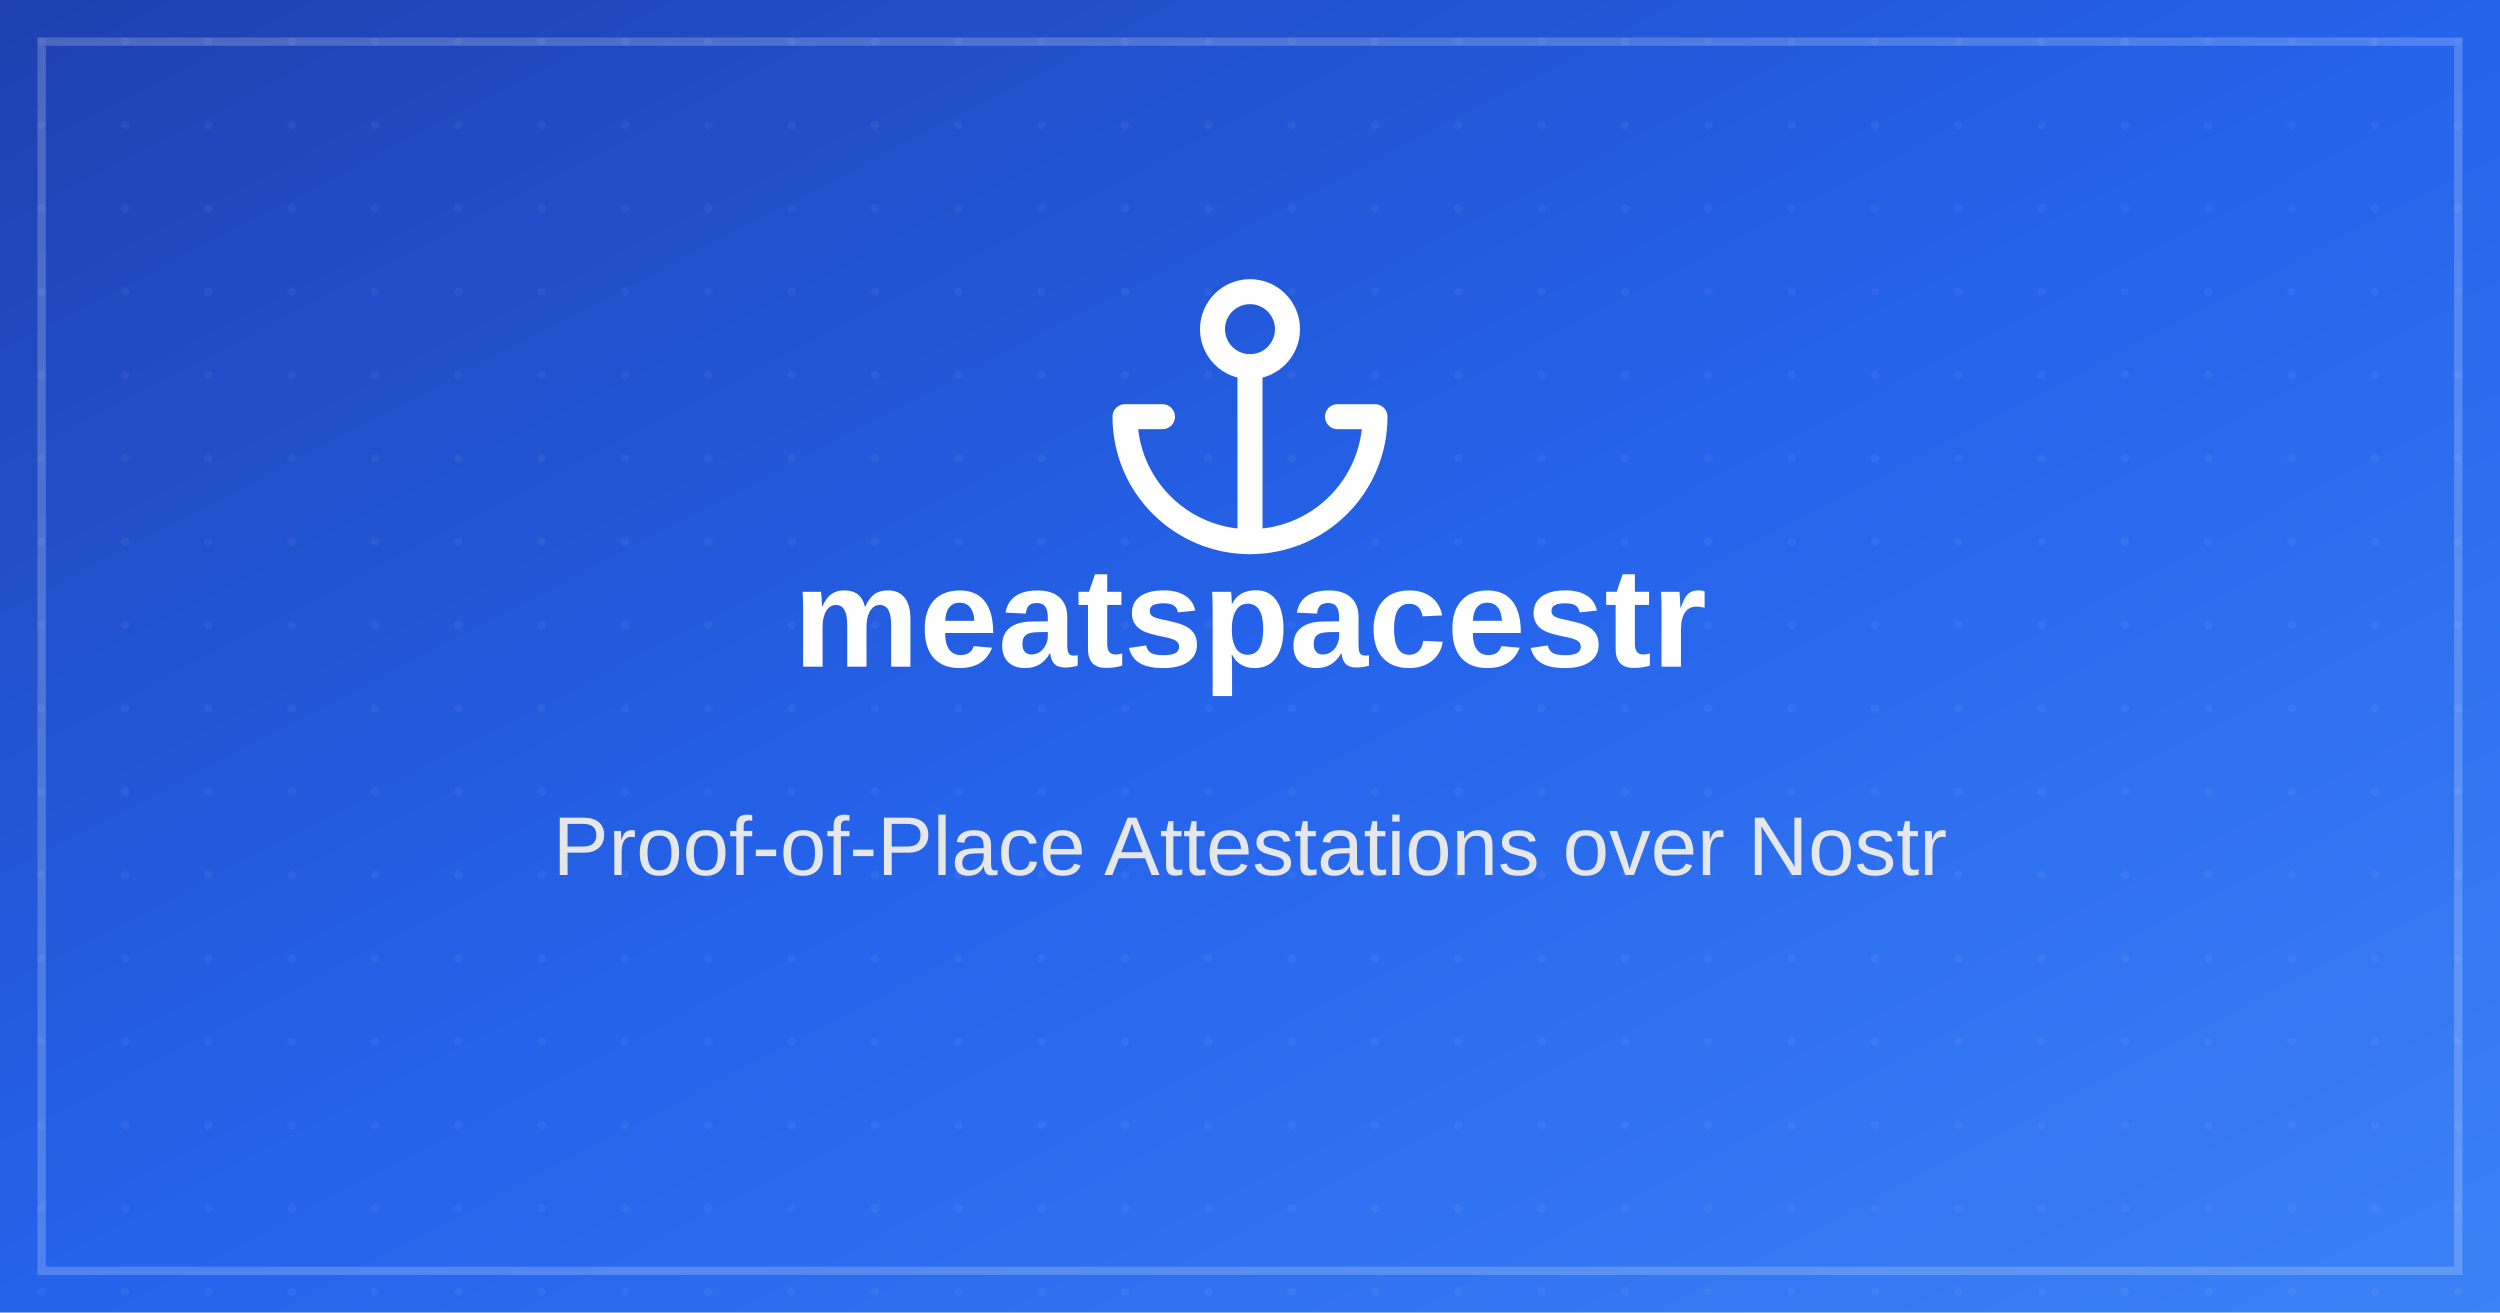
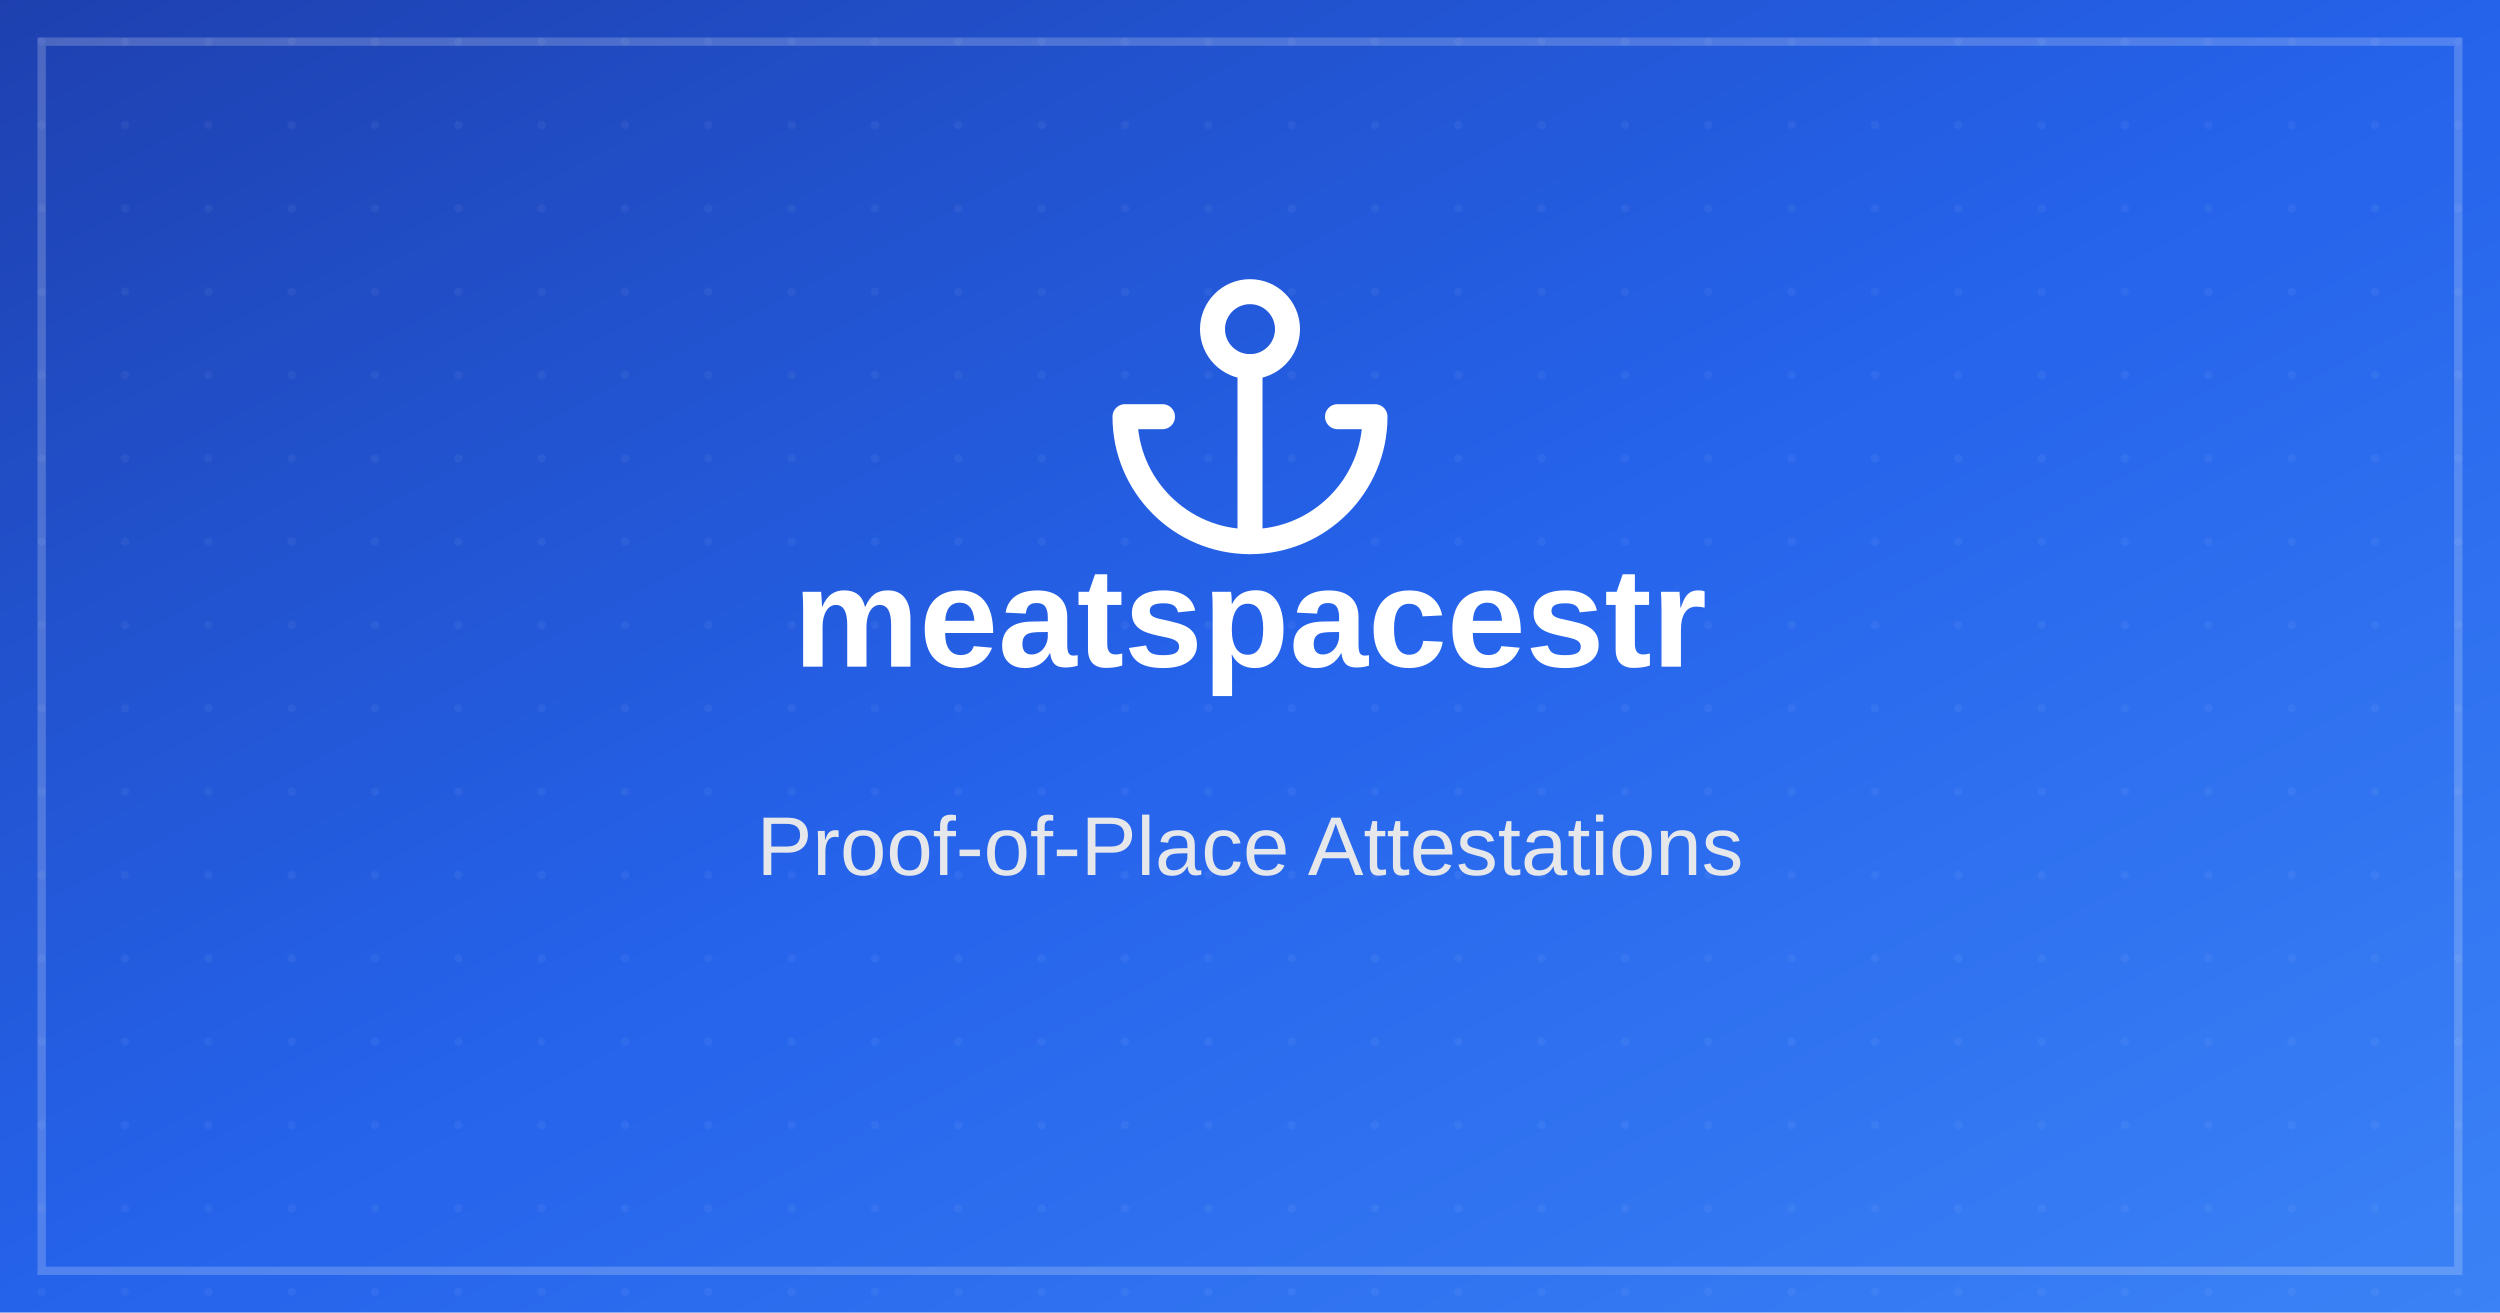
<svg xmlns="http://www.w3.org/2000/svg" xmlns:ns1="https://boxy-svg.com" width="1200" height="630" viewBox="0 0 1200 630">
  <defs>
    <linearGradient id="bgGradient" x1="0%" y1="0%" x2="100%" y2="100%">
      <stop offset="0" style="stop-color:#1e40af;stop-opacity:1" />
      <stop offset="0.5" style="stop-color:#2563eb;stop-opacity:1" />
      <stop offset="1" style="stop-color:#3b82f6;stop-opacity:1" />
    </linearGradient>
    <ns1:export>
      <ns1:file format="png" href="#object-0" />
    </ns1:export>
  </defs>
  <rect width="1200" height="630" fill="url(#bgGradient)" />
  <pattern id="dots" patternUnits="userSpaceOnUse" width="40" height="40">
    <rect width="40" height="40" fill="none" />
    <circle cx="20" cy="20" r="2" fill="rgba(255,255,255,0.05)" />
  </pattern>
  <rect width="1200" height="630" fill="url(#dots)" />
  <g transform="translate(600, 200)">
    <g transform="scale(6) translate(-12, -12)" stroke="#ffffff" stroke-width="2" stroke-linecap="round" stroke-linejoin="round" fill="none">
      <path d="M12 22V8" />
      <path d="M5 12H2a10 10 0 0 0 20 0h-3" />
      <circle cx="12" cy="5" r="3" />
    </g>
  </g>
  <text x="600" y="320" text-anchor="middle" font-family="Arial, sans-serif" font-size="68" font-weight="bold" fill="#ffffff" style="white-space: pre;">meatspacestr</text>
-   <text x="600" y="420" text-anchor="middle" font-family="Arial, sans-serif" font-size="40" fill="#e5e7eb" style="white-space: pre;" id="object-0">Proof-of-Place Attestations over Nostr</text>
+   <text style="white-space: pre;" id="object-0" text-anchor="middle" font-size="40" font-family="Arial, sans-serif" fill="#e5e7eb" y="420" x="600">Proof-of-Place Attestations</text>
  <rect x="20" y="20" width="1160" height="590" fill="none" stroke="rgba(255,255,255,0.2)" stroke-width="4" />
</svg>
